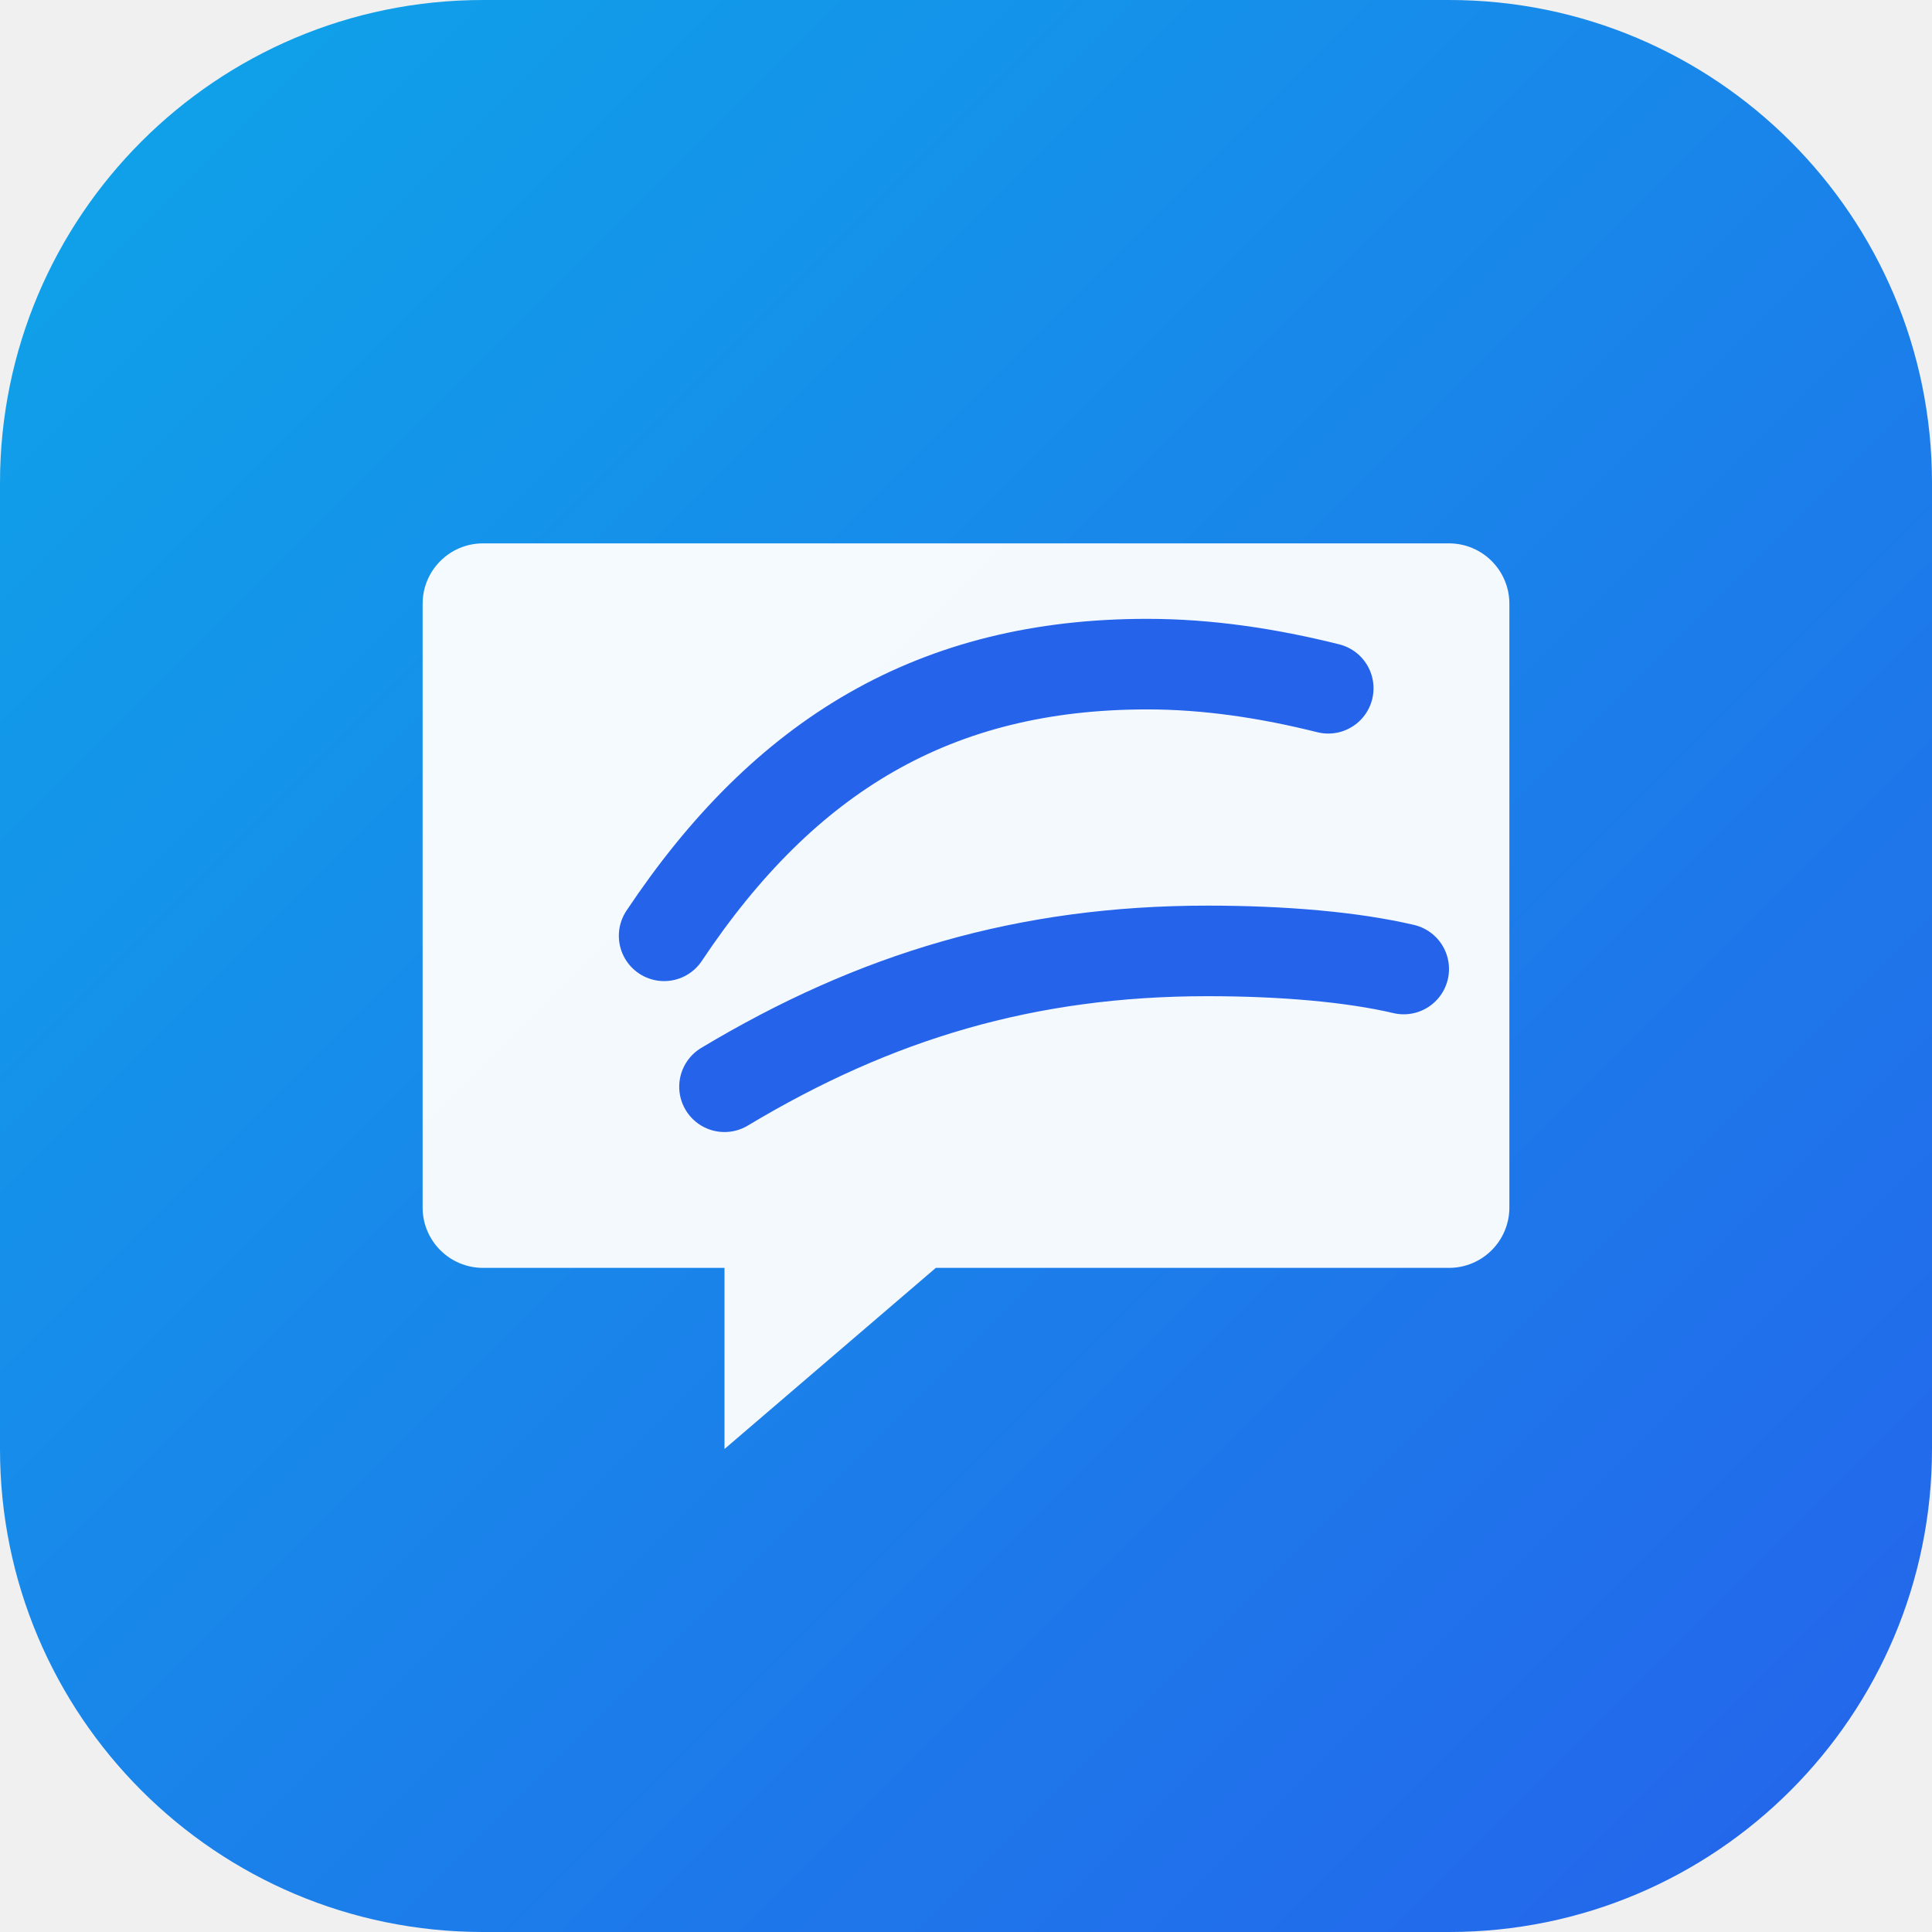
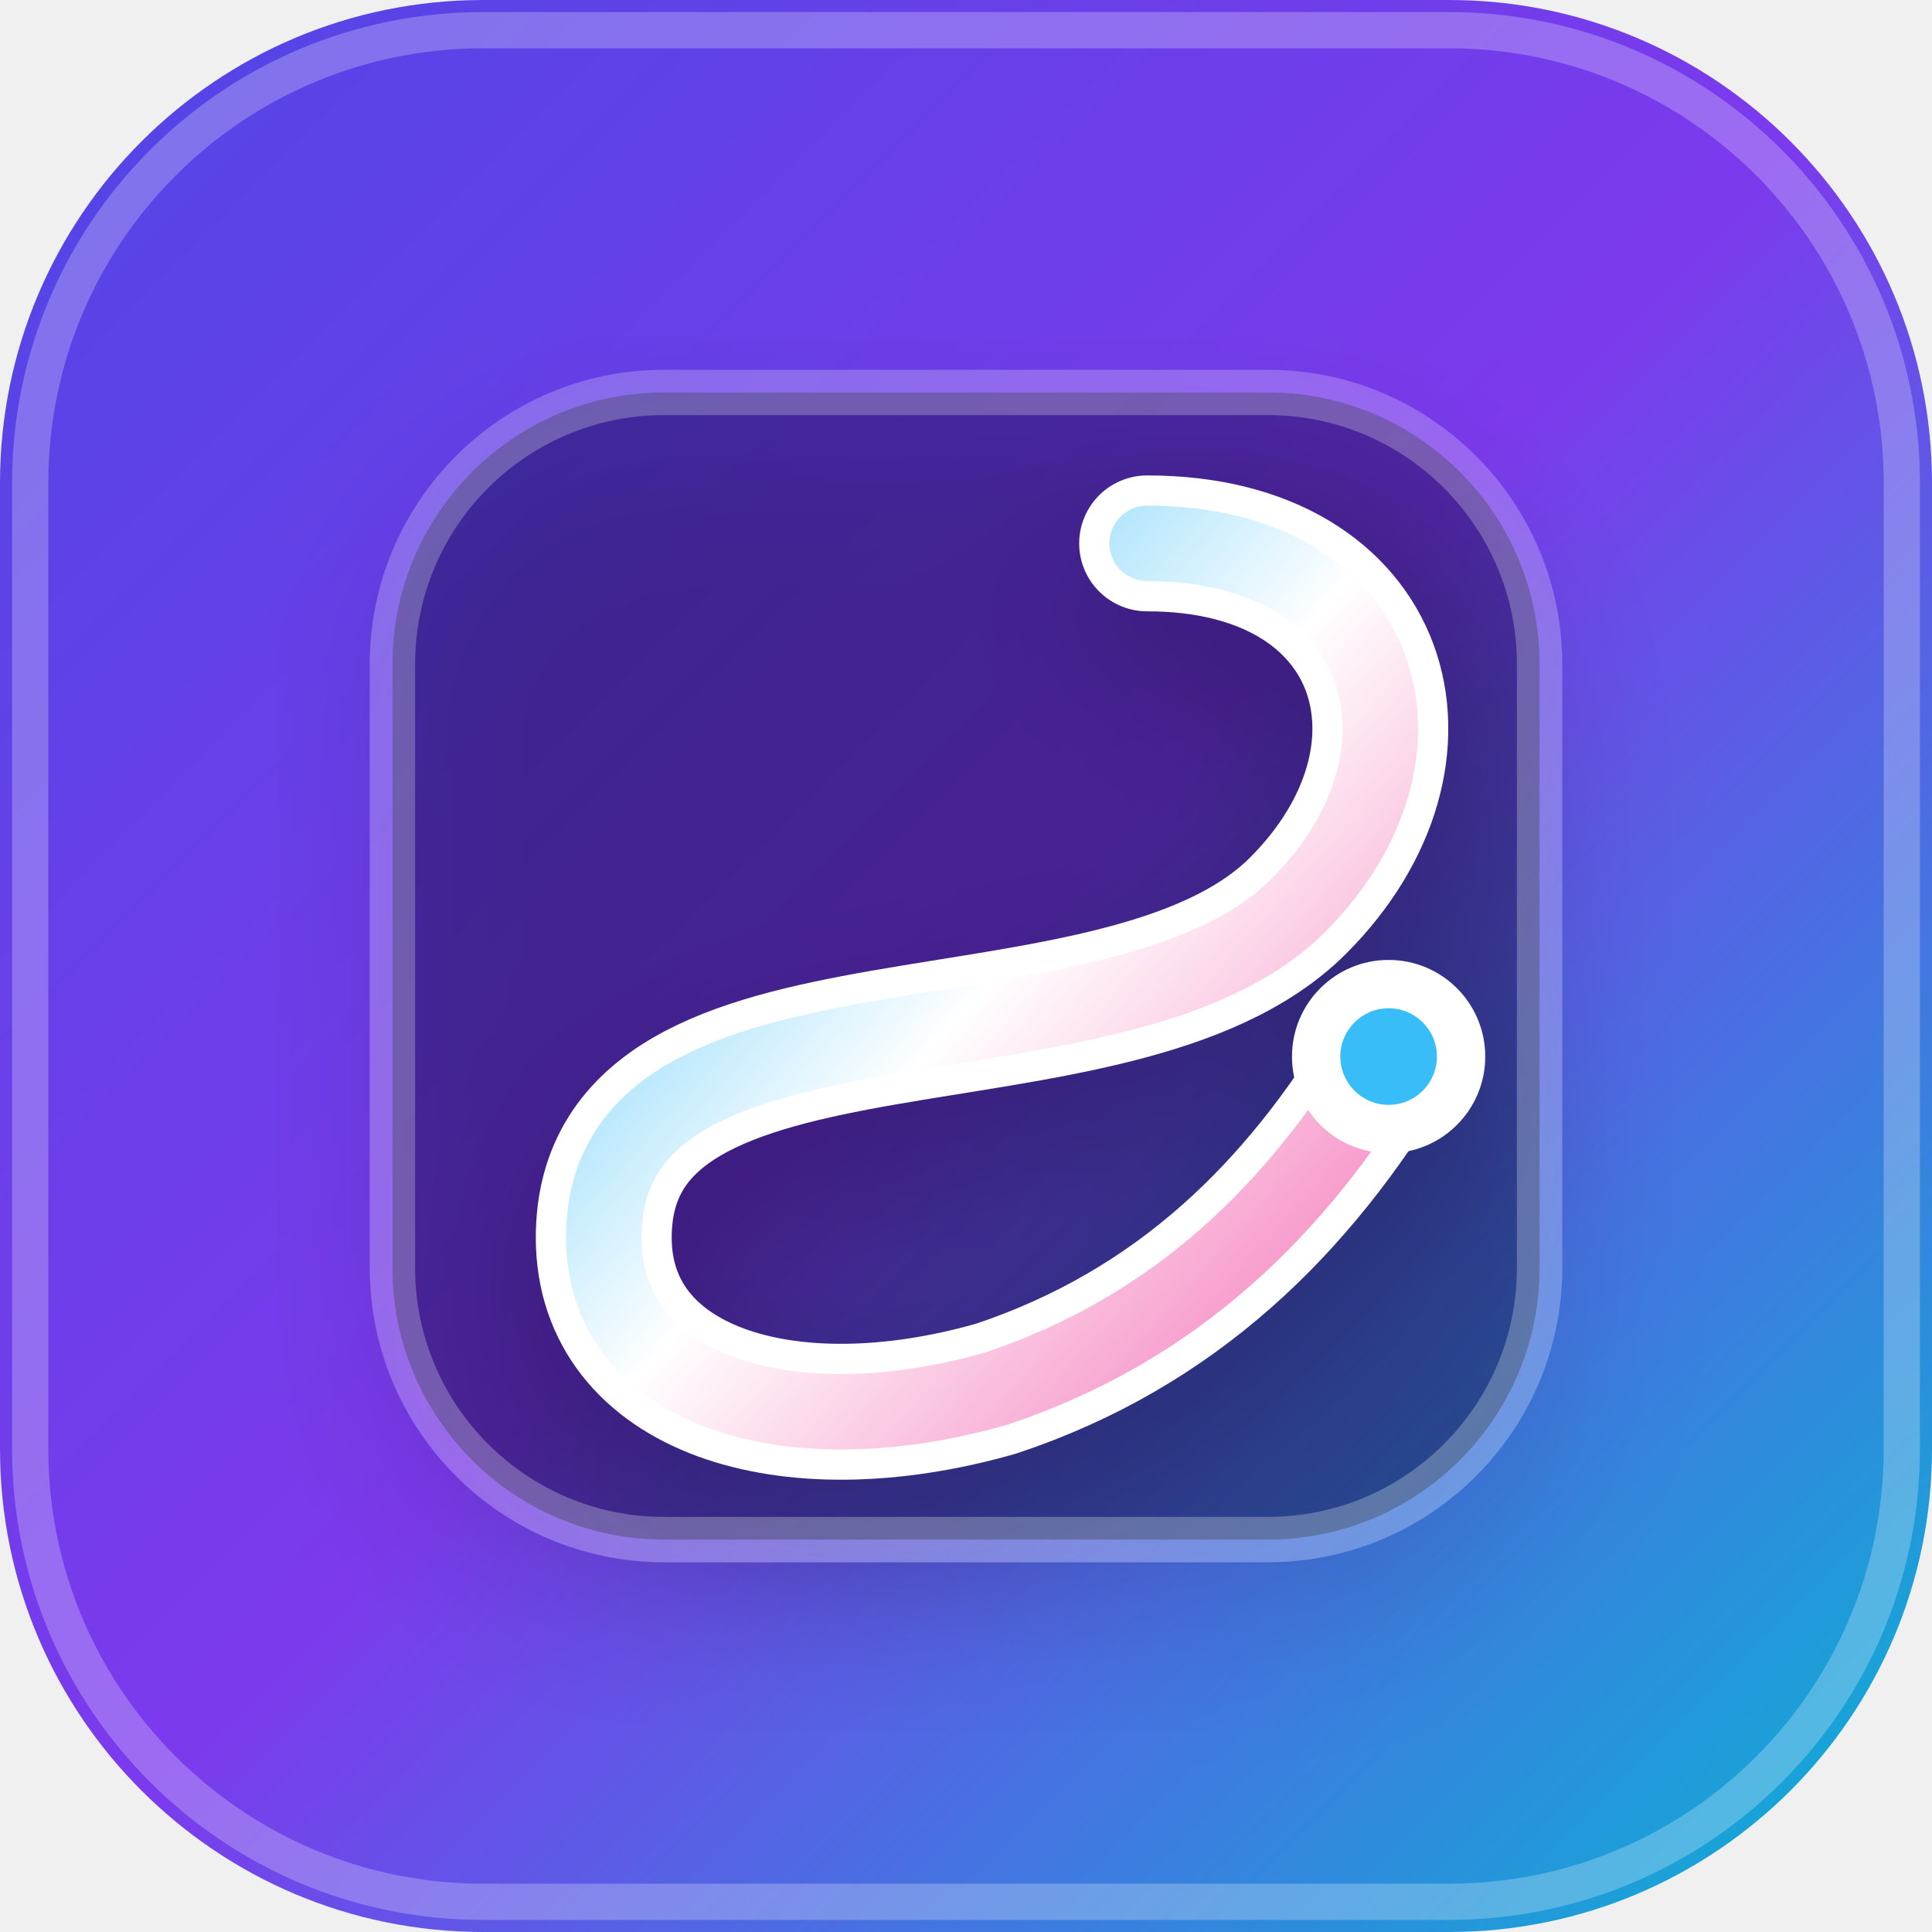
- <svg xmlns="http://www.w3.org/2000/svg" viewBox="0 0 64 64">
+ <svg xmlns="http://www.w3.org/2000/svg" viewBox="0 0 64 64" width="64" height="64">
  <defs>
-     <linearGradient id="bg" x1="0%" y1="0%" x2="100%" y2="100%">
-       <stop offset="0%" stop-color="#0ea5e9" />
-       <stop offset="100%" stop-color="#2563eb" />
+     <linearGradient id="cf-bg" x1="0%" y1="0%" x2="100%" y2="100%">
+       <stop offset="0%" stop-color="#4f46e5" />
+       <stop offset="50%" stop-color="#7c3aed" />
+       <stop offset="100%" stop-color="#06b6d4" />
    </linearGradient>
+     <linearGradient id="cf-stroke" x1="0%" y1="0%" x2="100%" y2="100%">
+       <stop offset="0%" stop-color="#38bdf8" />
+       <stop offset="50%" stop-color="#ffffff" />
+       <stop offset="100%" stop-color="#f472b6" />
+     </linearGradient>
+     <filter id="cf-shadow" x="-10%" y="-10%" width="130%" height="130%">
+       <feDropShadow dx="0" dy="2" stdDeviation="2.5" flood-color="#000000" flood-opacity="0.3" />
+     </filter>
  </defs>
-   <rect width="64" height="64" rx="16" fill="url(#bg)" />
-   <path d="M16 18h32a2 2 0 0 1 2 2v20a2 2 0 0 1-2 2H31l-7 6v-6H16a2 2 0 0 1-2-2V20a2 2 0 0 1 2-2Z" fill="#ffffff" opacity="0.95" />
-   <path d="M22 31c4-6 9-9 16-9 2 0 4 .3 6 .8M24 36c5-3 10-4.5 16-4.5 2.5 0 4.8.2 6.5.6" fill="none" stroke="#2563eb" stroke-linecap="round" stroke-width="3" />
+   <rect width="64" height="64" rx="16" fill="url(#cf-bg)" />
+   <rect x="1" y="1" width="62" height="62" rx="15" fill="none" stroke="#ffffff" stroke-opacity="0.25" stroke-width="1.2" />
+   <g filter="url(#cf-shadow)">
+     <rect x="13" y="13" width="38" height="38" rx="9" fill="#0b0f19" fill-opacity="0.35" stroke="#ffffff" stroke-opacity="0.22" stroke-width="1.5" />
+     <path d="M38 18 C46 18, 48 25, 43 30 C37 36, 20 32, 20 41 C20 46, 26 48, 33 46 C39 44, 43 40, 46 35" fill="none" stroke="#ffffff" stroke-width="4.5" stroke-linecap="round" stroke-linejoin="round" />
+     <path d="M38 18 C46 18, 48 25, 43 30 C37 36, 20 32, 20 41 C20 46, 26 48, 33 46 C39 44, 43 40, 46 35" fill="none" stroke="url(#cf-stroke)" stroke-width="2.5" stroke-linecap="round" stroke-linejoin="round" />
+     <circle cx="46" cy="35" r="3.2" fill="#ffffff" />
+     <circle cx="46" cy="35" r="1.6" fill="#38bdf8" />
+   </g>
</svg>
